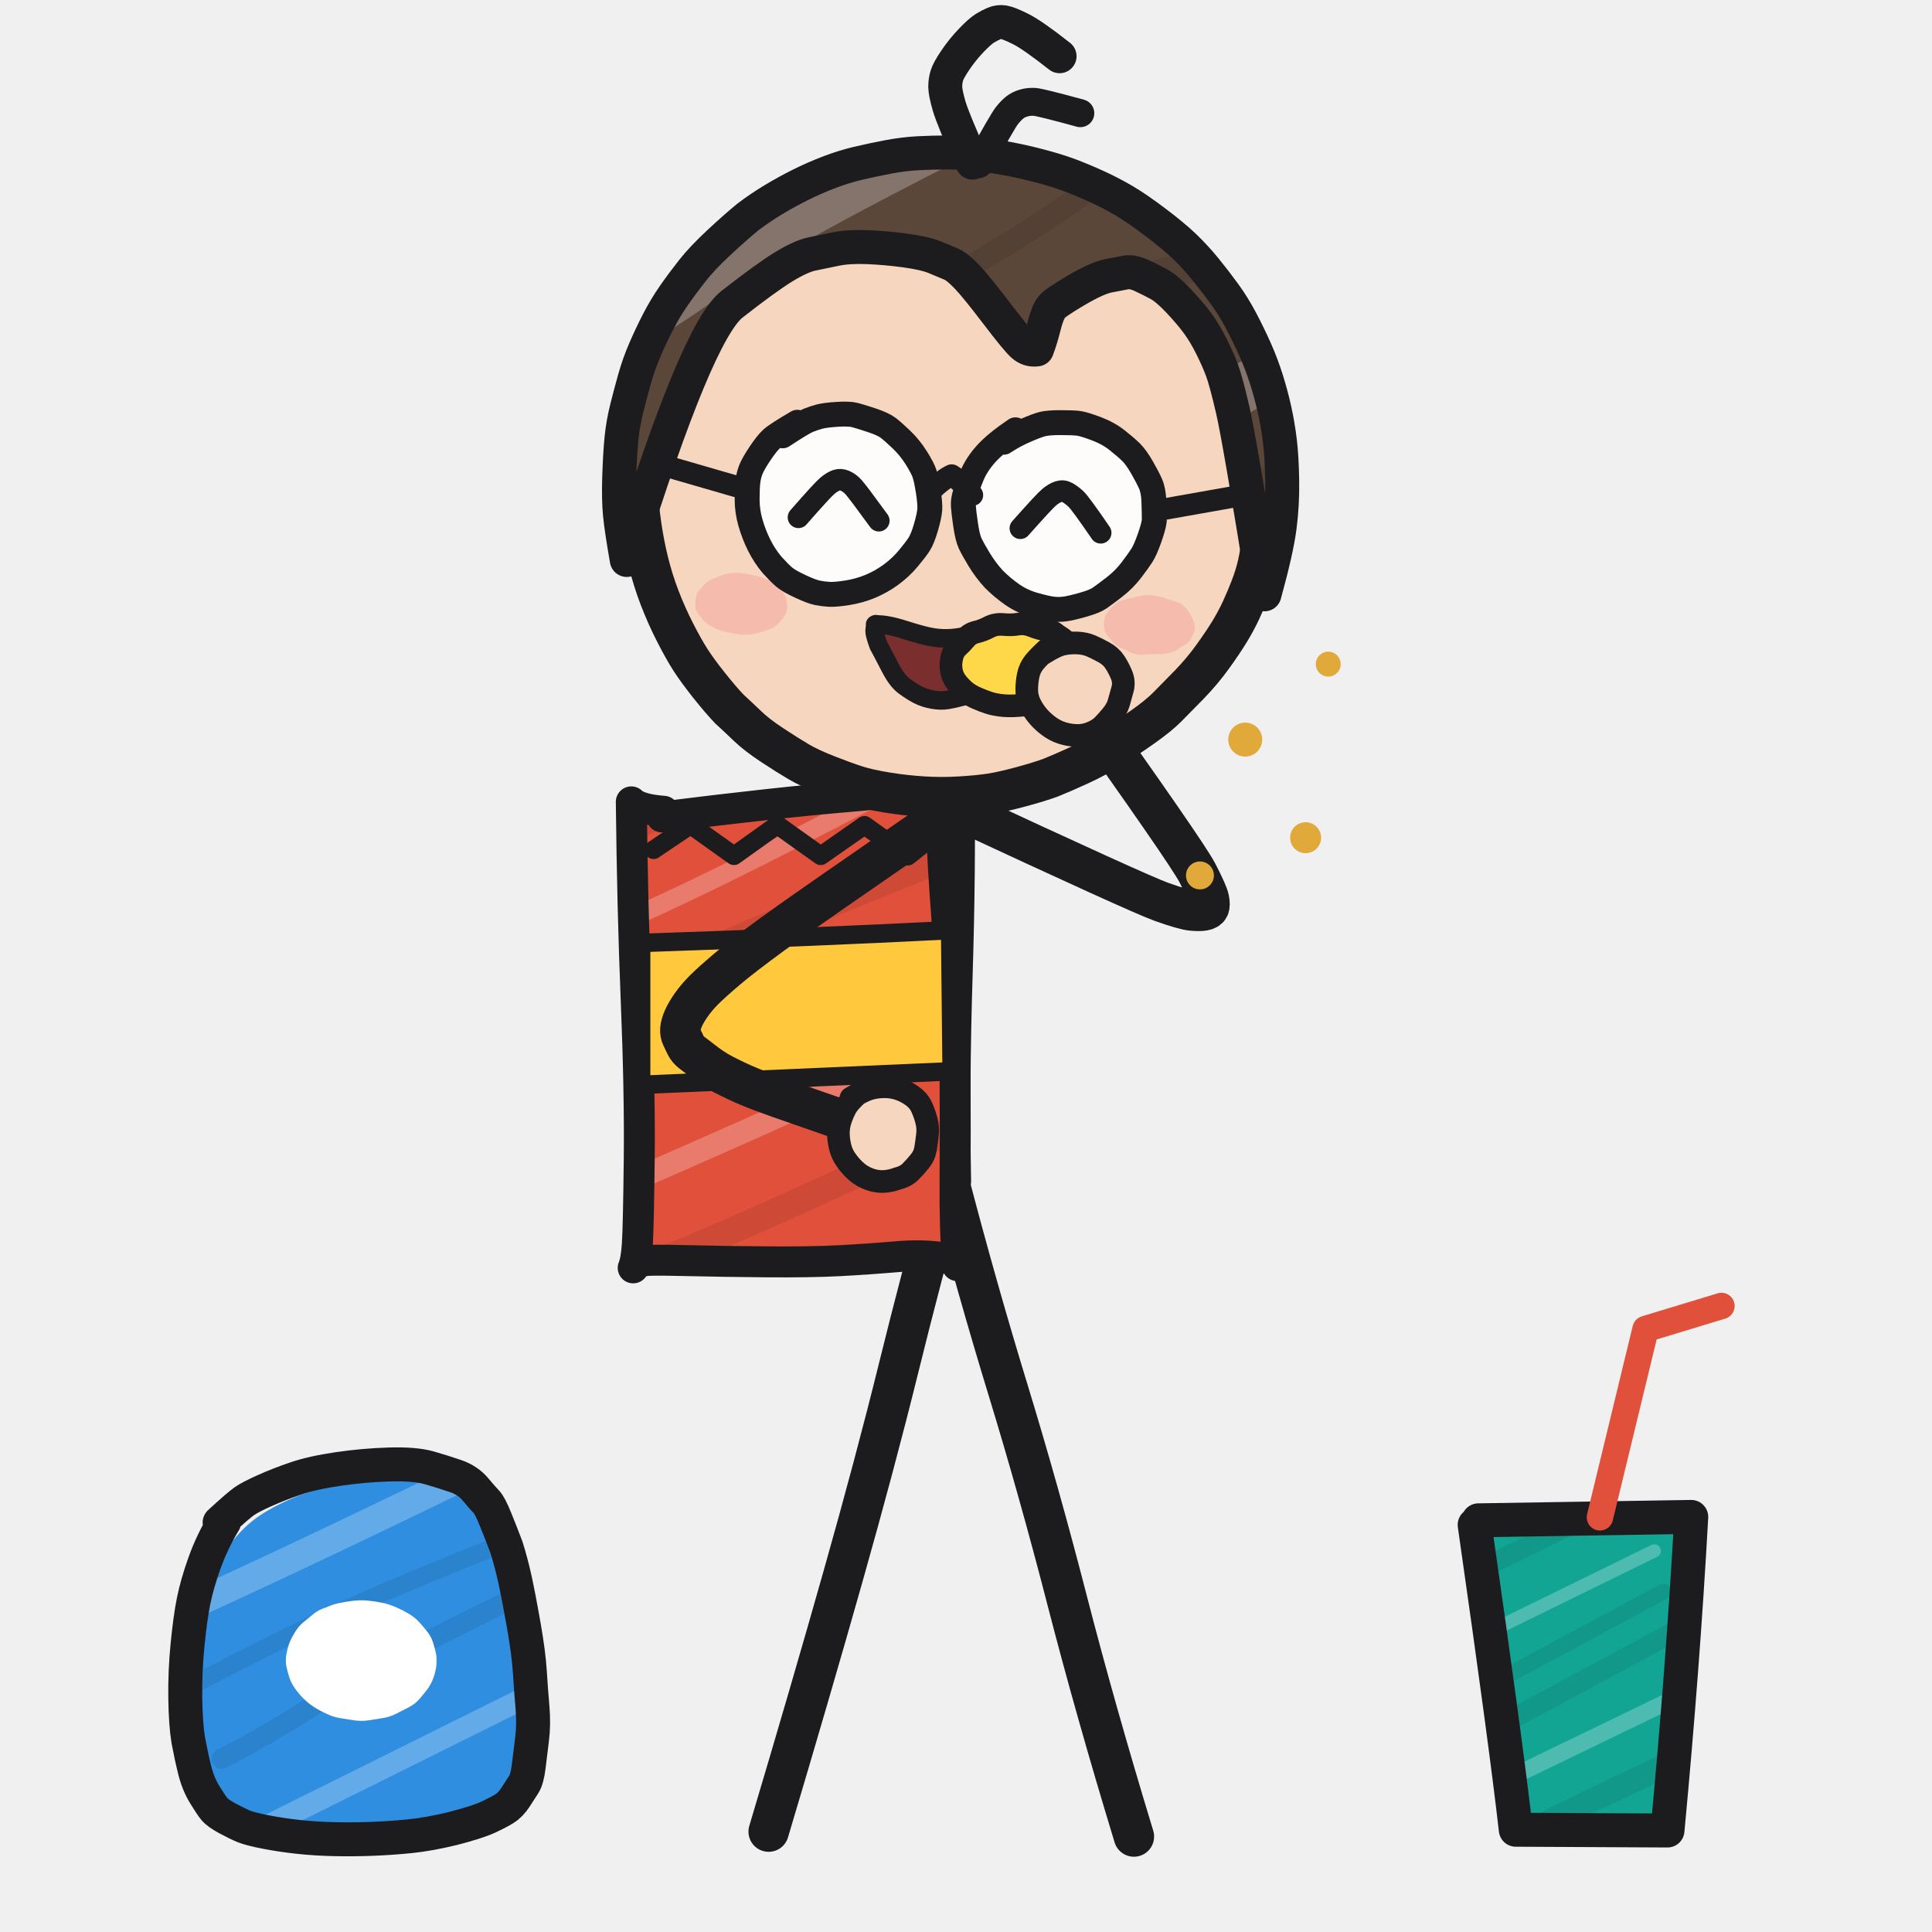
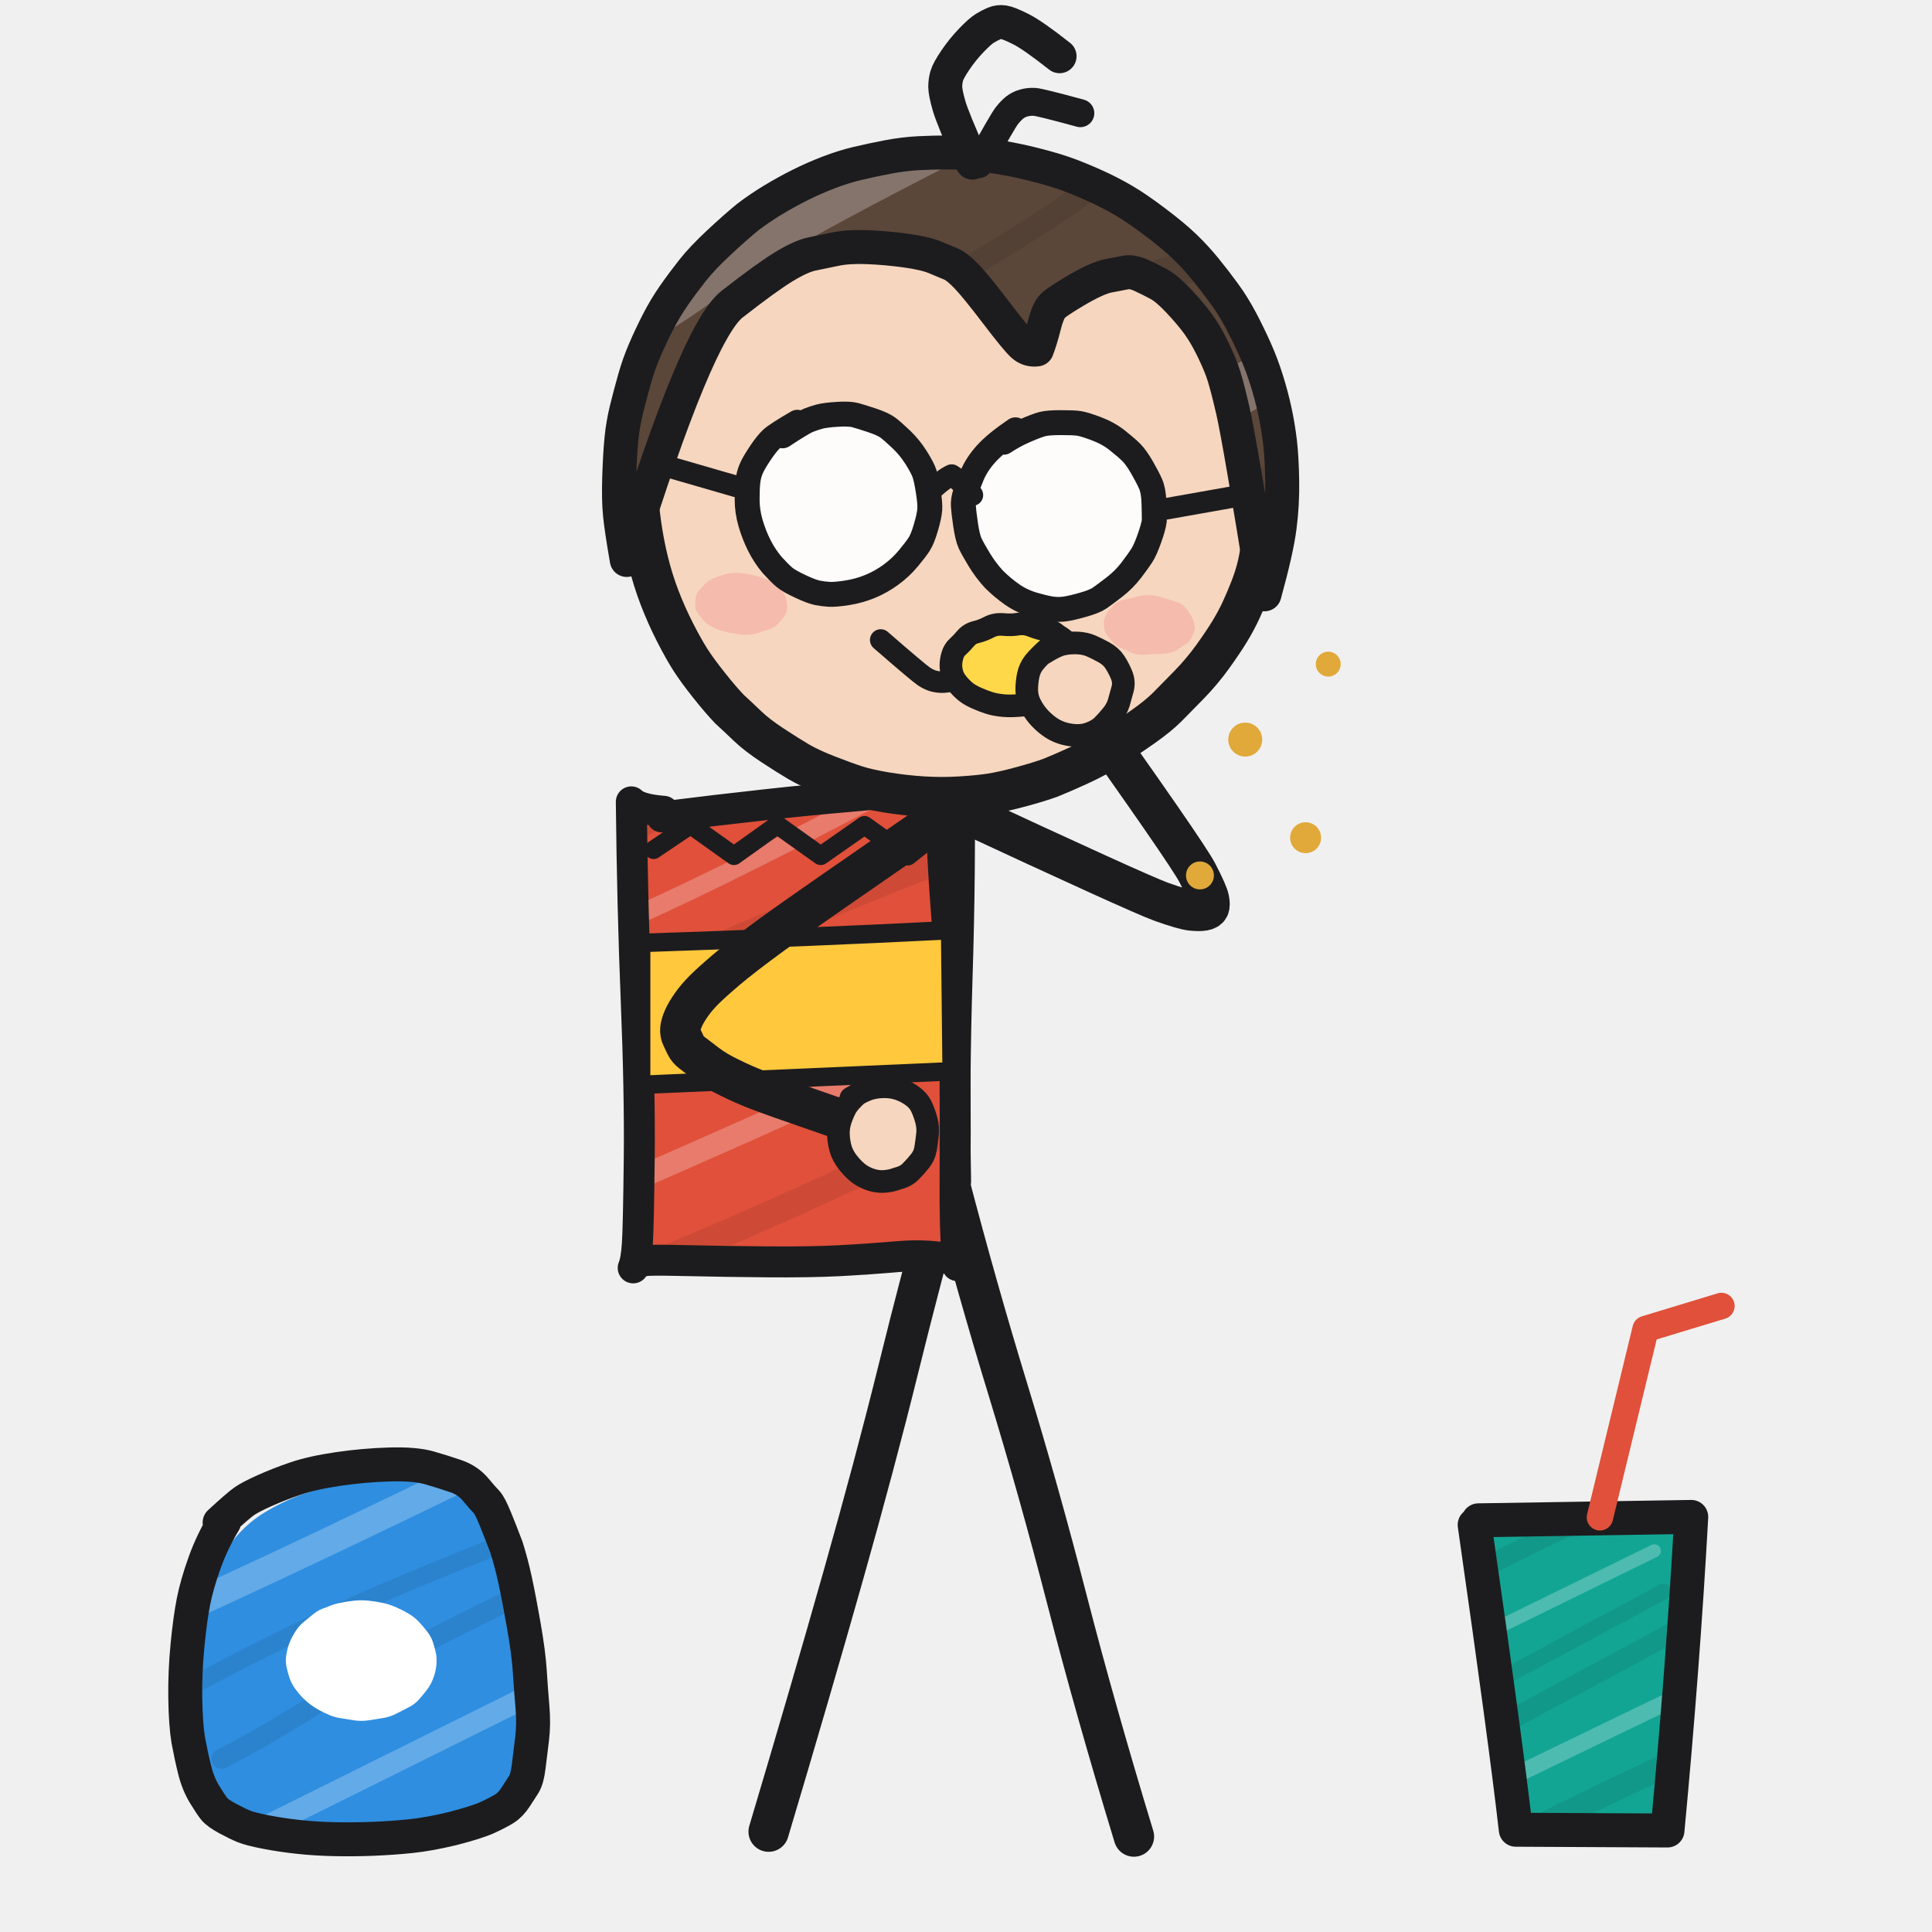
<svg xmlns="http://www.w3.org/2000/svg" viewBox="0 0 512 512" width="512" height="512" fill="none" stroke-linecap="round" stroke-linejoin="round">
  <defs>
    <path id="sl1" d="M253.3 208.9l-.6-1.2q-.9 9.9 -.3 28.8t.8 46.2t0 36.4t.4 19.3l-.2-1.4q-7.2-2.1 -20.7-1.7t-34.4-.3t-23.7-.2t-4.3 2q.9-1.6 1.1-6t-1-44.2t-1.5-71q2 2.1 8.6 2.6q.5-.7 11.9-1.9t34.4-2.9t29.5-4.5z" />
    <clipPath id="sl1c">
      <use href="#sl1" />
    </clipPath>
    <path id="sl2" d="M166.1 150.3q-1.5-7.8 -1.9-11.8t-.4-8t.4-8t1.2-7.9t2-7.9t2.8-7.7t4.5-9.2t5.4-8.9t6.6-8.1t7.2-7.5t6.3-5.3q3.3-2.5 6.8-4.7t7.2-4t7.6-3.4t7.9-2.6t10.1-2.1t10.3-1.4t8.3-.1t8.2 .6t8.1 1.3t7.8 2.1t7.5 2.8q3.7 1.6 7.2 3.6t6.8 4.3t6.4 5t5.8 5.6t5.4 6.1t4.8 6.6t5 8.9t4.3 9.4t2.6 7.8t2.1 10.1t1.1 12.2q.2 6.2 -.5 12.4t-3.9 18.3q-6.3-36 -8.7-45.6t-3.6-12.7t-3.1-6.4t-3.8-6.2t-5.1-5.9t-5.3-4.7t-4.5-2.3t-4.1-.9t-4.7 .9t-8.5 3.8t-6.4 4.4q-1 1.4 -1.9 5t-1.8 6.1q-2.1 .3 -3.6-1.1t-6.8-8.6t-7.8-9.7t-4-3.3t-4.1-1.8t-7.6-1.8t-9.8-.7t-8.3 .5t-6.2 1.4t-6 2.5t-7.4 4.8q-4.5 3.2 -11.1 8.6t-24.9 65.1l-1.9 .1z" />
    <clipPath id="sl2c">
      <use href="#sl2" />
    </clipPath>
    <path id="sl3" d="M61.1 409.2q1.3-2 3.8-4.4t5.9-4.4t7.5-3.7t10.9-3.3t13.8-2.2t11.1-.1t7.7 1.4t6.3 2.8t4.5 3.9t4 7.5t4.1 11.7q1.8 6.6 2.8 14t1.4 14.5t0 11.7t-1.1 8.3t-1.3 5.5t-2 4.2t-3.9 4.6t-3.9 2.8t-5.4 2.3t-8.3 2.5t-11.8 1.8q-7.3 .7 -14.7 .6t-11.8-.8t-8.3-1.7t-5.4-1.6t-4.1-2.3t-4.1-4.1t-2.8-5.7t-2-7.4t-1.1-10.9t.1-14t1.7-13.8q1.3-6.7 2.5-10.5t1.9-5.5t2-3.7z" />
    <clipPath id="sl3c">
      <use href="#sl3" />
    </clipPath>
    <path id="sl4" d="M393.3 406.1l55.3 .3l-8.4 78.8l-38-.1q-1.3-26.3 -2.4-37.6t-4.7-41.5l-1.8 .1z" />
    <clipPath id="sl4c">
      <use href="#sl4" />
    </clipPath>
  </defs>
  <path d="M251.1 313.1q-6.9 24.9 -13 49.6t-14.7 55.1t-19.7 67.6" stroke="#1c1c1e" stroke-width="10.7" />
  <path d="M251.5 313.1q7.4 28.3 15.6 55.1t15.7 55.9t17.7 62.6" stroke="#1c1c1e" stroke-width="10.7" />
  <path d="M252.5 205q.4 25 -.5 53.6t-.4 54.4" stroke="#1c1c1e" stroke-width="11.5" />
  <use href="#sl1" fill="#E0503A" />
  <g clip-path="url(#sl1c)">
    <path d="M144.2 233.4q35.4-18.8 41.6-21.4t19.1-6.4t25.4-8.9" stroke="#bc4331" stroke-width="4.3" opacity="0.5" />
    <path d="M125.3 262.4q11.7-6.3 36.1-16.6t71.5-35.1" stroke="#ee9f93" stroke-width="4.9" opacity="0.55" />
    <path d="M139.5 272.2q24.7-9.5 55.1-22.5t55-22.6" stroke="#bc4331" stroke-width="8.2" opacity="0.5" />
    <path d="M164.3 284.6q49.5-25.6 69.6-31.8t45.1-18.5" stroke="#bc4331" stroke-width="4.9" opacity="0.5" />
    <path d="M161.2 315.7q47.2-20.6 52.9-23.6t16.4-10.5t33.5-19.3" stroke="#ee9f93" stroke-width="6" opacity="0.55" />
    <path d="M175.1 334.1q35.1-14.2 103.2-47.1" stroke="#bc4331" stroke-width="7" opacity="0.5" />
    <path d="M177.1 363.9q25.2-6.6 31.1-9.1t85.5-43.8" stroke="#bc4331" stroke-width="9" opacity="0.5" />
  </g>
  <path d="M175.4 216.5q30.4-3.8 49.4-5.4t25.6-4.3l-.6-1.1q-1 10.1 1.1 37.2t2.2 42.3t0 27.5t.6 22.7l-.2-1.4q-7.1-1.7 -15.3-1t-15.8 1.1t-19.4 .3t-19.8-.3t-11.1-.1t-4.3 2q.8-1.8 1.1-6.3t.5-22.3t-.8-42.3t-1.3-52.6q2 2 8.6 2.5" stroke="#1c1c1e" stroke-width="8.2" />
  <path d="M173.2 225.2l9.8-6.6l11.5 8.2l11.5-8.2l11.5 8.2l11.6-8.1l11.5 8.2l8.2-6.5" stroke="#1c1c1e" stroke-width="4.9" />
  <path d="M169.5 249.4l82.8-3.2l.1 37.5l-82.4 4l-.5-38.3z" fill="#FFC83D" />
  <path d="M169.7 249.9q47.2-1.6 82.1-3.4l.4 37.4l-82.3 3.6l0-37.9" stroke="#1c1c1e" stroke-width="4.9" />
  <path d="M252 214.7q-39 26.8 -47.2 32.8t-12.2 9.4t-6 5.4t-3.4 4t-2.1 3.6t-.8 2.8t.4 2.2t1 2.1t1.7 2t3.8 2.9t6.2 3.7q3.6 1.8 7.5 3.3t15.2 5.4t17.8 6.4" stroke="#1c1c1e" stroke-width="10.7" />
  <path d="M252.7 214q49.2 22.9 55.1 25t8 2.3t3.2 0t1.4-.8t0-2.2t-3.1-7t-33.4-48.3" stroke="#1c1c1e" stroke-width="10.7" />
  <path d="M204.3 69.5q.1-.5 3.8-3.4t6.4-4.5t7-3.8t7.3-3.1t7.8-2.3t8-1.5t6.6-.6t6.6 .1t6.5 .7t6.5 1.3t6.4 1.9q3.1 1.1 7.6 3.3t7.3 3.9t6.9 4.7t6.3 5.2t5.7 6t6.1 7.6t4.4 6.7t3.7 7.2t3.1 7.3t2.2 7.7t1.5 7.8q.5 3.2 .6 9.6t-1 12.8t-2.1 9.6t-2.9 7.6t-3.7 7.4t-4.5 6.9t-5.1 6.4t-5.9 5.7t-6.2 5.3t-6.8 4.5t-8.4 4.7q-4.3 2.1 -7.3 3.2t-7.4 2.4t-7.6 1.7t-7.8 .8t-7.9 .1t-7.9-1t-7.9-1.7t-9.2-3.5t-9.1-4.4t-6.9-4.7t-6.6-5.2q-2.6-2.3 -6-6t-6.3-7.7t-4.6-6.8t-4.2-8.8t-3.4-9.1t-1.4-6.3t-.7-6.4t-.1-8.1t.8-8.1t1.7-8t2.3-7.8q1.1-3.1 3.2-7.5t4.6-8.5t4.5-6.7t5.2-6.2t5.8-5.7t2.5-2.7z" fill="#F6D6BE" />
  <path d="M201.1 66.2q7.6-5.8 10.3-7.5t7-3.8t7.4-3.3t7.9-2.4t8.1-1.7t10-.6t11.7 .6t8.2 1.3t9.3 3t9 3.7t6.9 4.2q4 2.6 7.7 5.7t5.8 5.5t4.3 4.9t4.7 6.6t5 8.6t4.2 9t3.2 9.5t2 8.1t1.1 8.2t.4 8.1t-.7 8q-.6 4.8 -1.3 7.8t-1.9 6.1t-2.5 5.9t-3 5.6t-4.5 6.7t-6.3 7.5t-5.8 5.9t-6.4 5.2t-8.2 5.5t-8.7 4.7t-7.6 3.3q-3 1.1 -7.8 2.4t-8 1.8t-8.1 .8t-9.8 0t-9.8-1.1t-8-1.8t-7.7-2.8t-7.5-3.5t-7-4.4t-6.5-5t-4.9-4.6q-2.3-2.4 -5.4-6.3t-4.9-6.7t-4.1-7.3t-4.1-9.2t-3-9.6t-1.9-9.9t-.8-8.2t.1-6.6t1-8.2t1.6-8t2.6-7.7q1.8-4.5 4.1-8.9t5-8.3t5.9-7.8t6.8-7t7.6-6.2t9.6-6.1" stroke="#1c1c1e" stroke-width="10.7" />
  <use href="#sl2" fill="#5B463A" />
  <g clip-path="url(#sl2c)">
    <path d="M134.4 68q21.3-18.7 26.9-22.8t24.9-12.5t42.8-22.7t62.3-30.6" stroke="#4c3b31" stroke-width="11.1" opacity="0.5" />
    <path d="M138.1 99.2q26.1-10.3 32.4-13.3t23.2-15.4t104.6-55.4" stroke="#a59993" stroke-width="9.6" opacity="0.55" />
    <path d="M186.8 108q73.3-36.1 106.2-60.9" stroke="#4c3b31" stroke-width="6" opacity="0.5" />
    <path d="M190.8 140.4q34.9-17.7 56.9-31.6t32.7-21.4t16.5-10.6t18.9-6.1t25.6-7.4" stroke="#4c3b31" stroke-width="8.3" opacity="0.5" />
    <path d="M202.6 169.7q13.9-3.3 20.2-6.2t24.3-13t35.8-20.8t41.8-24.1t35-22.1" stroke="#a59993" stroke-width="12.9" opacity="0.55" />
    <path d="M223.9 188.8q10.7-7.8 21-16.4t15.9-12t23.1-12.6t23.5-11.7t19.3-6t18.7-6.8t16.7-10.7" stroke="#4c3b31" stroke-width="7.3" opacity="0.5" />
    <path d="M222.1 230.1q11.6-6.1 27.8-17.1t22.1-13.9t18.1-7.5t35.1-17.4t33.6-20.1" stroke="#4c3b31" stroke-width="11.4" opacity="0.5" />
  </g>
  <path d="M166.1 148.4q-1.4-8 -1.8-12t-.2-10.1t.6-10.1t1.4-8t2.1-7.9t2.7-7.6t3.5-7.4t4.2-7t4.9-6.6t7-7.4t7.7-6.8q3.3-2.5 6.8-4.6t7.1-3.9t7.5-3.3t7.7-2.4t8-1.7t8.1-1t8.1-.2t10.2 .8t12 2.3t9.7 2.9t7.4 3.1q3.7 1.7 7.1 3.7t8.3 5.7t7.8 6.5t5.5 6t5 6.5t4.4 7.1t3.7 7.6t3 7.9t2.2 8.2t1.4 8.3t.6 10.5q.1 6.2 -.7 12.3t-4 17.7q-6.6-41 -8.4-48.8t-2.9-10.7t-2.8-6.3t-3.6-6t-5-5.9t-5.3-4.5t-4.6-2.3t-4.1-.8t-4.7 .9t-8.6 3.9t-6.4 4.4q-1.1 1.4 -2 5t-1.9 6.2q-2.1 .3 -3.7-1.1t-7-8.5t-7.9-9.7t-4.1-3.3t-4.3-1.8t-7.8-1.8t-10.1-.9t-8.4 .5t-6.3 1.3t-7.5 3.4t-13.8 10q-9.3 7.5 -27.9 67.1" stroke="#1c1c1e" stroke-width="9" />
  <path d="M207.9 115.6q5.4-3.3 7-3.8t4.7-.8t4.8 0t4.6 1.3t5.7 2.8t3.9 2.9t3 3.9t2.4 4.3t.9 4.9t.2 4.9t-1.3 4.8q-1.1 3.1 -2.9 5.8t-3 3.8t-4 2.9t-4.3 2.2t-4.9 1t-4.9 .1t-4.8-1.3t-4.5-2t-3.7-3.2t-4.2-5t-2.3-4.4q-.6-1.5 -1-4.8t-.3-5t1.1-4.8t1.8-4.7t5.3-6.3l.7 .5z" fill="#FFFFFF" opacity="0.92" />
  <path d="M265.4 119.6q1.4-.9 4.1-2.6t4.3-2.2t4.7-1t4.9-.3t4.7 1.3t4.5 2t3.6 3.3t3.8 5.1t2.2 4.3t.9 4.7t.3 4.8q-.1 1.6 -.5 3.1t-1.7 4.5t-3.5 5.3t-3.4 3.4t-4.2 2.3t-4.6 1.6t-4.9 0t-4.8-.6t-4.5-2t-5.3-3.6t-3.4-3.5q-1-1.3 -2.4-4.4t-1.7-4.6t-.3-5t1.1-6.5t1.8-4.6t1.9-2.7t2.4-2.1z" fill="#FFFFFF" opacity="0.92" />
  <path d="M208.5 159.6q.2 1.2 0 2.2t-1 2t-1.6 1.8t-2.4 1.3t-2.8 .9t-3.1 .4t-4.6-.6t-4.3-1.5t-2.2-1.6t-1.5-1.9t-.7-2.1q-.1-1.1 .1-2.2t1-2t1.6-1.7t2.3-1.4t2.8-1t3.1-.4t4.7 .7t4.2 1.4t2.2 1.6t1.5 1.9t.7 2.2z" fill="#F5A9A0" opacity="0.6" />
  <path d="M316.1 164.1q.8 1.9 .5 2.9t-.9 2.1t-1.6 1.7t-2.3 1.5t-4.4 1t-4.7 .2t-3-.6t-2.7-1.2t-2.2-1.6t-1.5-1.9t-.7-2.1q-.2-1 .1-2.1t.9-1.9t1.6-1.8t2.4-1.3t4.3-1t6.1 .3t4.3 1.4t2.1 1.6t1.7 2.8z" fill="#F5A9A0" opacity="0.6" />
-   <path d="M211.6 137.1q6.3-7.2 7.6-8.3t2.4-1.5t2.3 .1t2.3 1.7t6.7 8.9" stroke="#1c1c1e" stroke-width="5.7" />
-   <path d="M270.4 140q6.3-7.1 7.6-8.2t2.5-1.5t2.3 .2t2.3 1.7t6.6 9" stroke="#1c1c1e" stroke-width="5.7" />
-   <path d="M232.1 165.2q2.8-.1 7.8 1.5t7.5 2.1t5.1 .3t7.7-1.5t7.9-.7q.4 1.3 .1 2.2t-1.4 3.4t-3.6 5.6t-3.3 3.9t-2.8 1.7t-5 1.5t-6.1-.3t-4.8-2t-2.7-2t-2.1-2.8t-2.7-4.8q-1.2-2.6 -1.7-4.8t.1-3.3z" fill="#7A2E2E" />
-   <path d="M231.9 165.5q2.8-.2 7.8 1.4t7.5 2t5.1 .2t7.7-1.4t8-.8q.3 1.3 .1 2.2t-1.4 3.4t-3.6 5.6t-4.1 4.5t-3.9 2t-4 .9t-4-.1t-3.9-1.3t-3.6-2.3t-3.7-4.9t-3.1-5.9q-.9-2.5 -1-3.4t.3-2.2" stroke="#1c1c1e" stroke-width="4.9" />
+   <path d="M233.4 169.6q10 8.7 11.5 9.7t3 1.3t2.9 .1t3.1-1t12.3-8.5" stroke="#1c1c1e" stroke-width="5.7" />
  <path d="M207.4 115.5q5.3-3.5 6.8-4.1t3-1t4.7-.6t4.7 .2t4.5 1.4t4.3 2t3.5 3.1t3.9 4.8t2.2 4.2t1 4.7t.4 4.8q-.1 1.6 -1 4.7t-1.8 4.5t-2.9 3.8t-4.6 4.3t-5.5 3.1t-6.1 1.7t-4.8 .4t-3.1-.4t-4.5-1.7t-4.2-2.4t-3.3-3.3q-2-2.4 -3.4-5.2t-2.3-5.9t-.9-6.2t.2-4.8t.8-3.2t2.4-4.2t3.1-3.9t6.8-4.4" stroke="#1c1c1e" stroke-width="6.6" />
  <path d="M266 117.2q2.7-1.8 5.7-3.1t4.5-1.7t4.9-.4t4.8 .2t4.6 1.4t5.6 3.1t3.7 3.2t2.8 3.9t2.3 4.4t.9 4.8t.1 5q-.2 1.6 -1.3 4.7t-2 4.5t-2.8 3.9t-4.5 4.5t-3.9 2.9t-4.5 1.8t-4.8 1.1t-3.2 0t-4.8-1.1t-5.8-2.7t-4.9-4.1q-2.2-2.4 -3.9-5.2t-2.4-4.3t-1.2-4.9t-.6-5t.5-3.4t1.8-4.7t3.7-5.7t7.8-6.4" stroke="#1c1c1e" stroke-width="6.6" />
  <path d="M246.2 130.5q3.8-3.6 6-4.6q2.1 1.3 5.5 5.3" stroke="#1c1c1e" stroke-width="5.7" />
  <path d="M197.5 129.6l-24.2-7" stroke="#1c1c1e" stroke-width="5.7" />
  <path d="M305.9 135.4l24.8-4.4" stroke="#1c1c1e" stroke-width="5.7" />
  <path d="M257.7 43.1q-5.2-11.6 -6.2-15.1t-1-5t.4-2.9t2.3-4.2t4.2-5.2t3.6-3.2t2.5-1.3t2.5-.3t4.5 1.8t10.3 7.2" stroke="#1c1c1e" stroke-width="9" />
  <path d="M259.4 43.5q6.3-11.4 7.4-12.8t2.1-2.2t2.4-1.2t2.9-.3t12.1 3" stroke="#1c1c1e" stroke-width="7.4" />
  <path d="M285.6 175.1q.1 1.4 -.1 2.6t-.9 2.5t-1.8 2.3t-2.5 1.9t-3.1 1.5t-3.6 1t-3.9 .4t-3.9-.1t-3.7-.8t-3.4-1.2t-2.9-1.8q-1.2-1 -2.1-2.1t-1.4-2.4t-.4-2.5t.5-2.6t1.3-2.3t2.2-2.2t2.8-1.7t3.5-1.3t3.7-.7t5.9 .2t5.6 1.1q1.7 .6 3.1 1.5t2.6 1.9t1.7 2.3t.8 2.5z" fill="#FFD84A" />
  <path d="M285.9 176.3q-.5 2.5 -1.1 3.7t-1.8 2.3t-2.5 1.9t-3.2 1.5t-5.5 1.1t-5.8 .2t-3.8-.7t-3.4-1.3t-2.9-1.7t-2.1-2.1t-1.4-2.4q-.4-1.3 -.4-2.5t.4-2.6t1.4-2.3t2.1-2.2t2.8-1.7t3.4-1.3t3.8-.7t3.9-.1t3.8 .5t3.6 1t3.1 1.5q1.5 .9 2.6 2t1.7 2.3t1.1 3.8" stroke="#1c1c1e" stroke-width="6" />
  <path d="M278.3 175.3q3.1-2.1 5-2.6t3.7-.2t3.6 1t3.1 2t2.3 2.8t1.3 3.5t0 3.7t-1.3 3.5t-2.4 2.9t-3.2 2t-3.7 .8q-1.9 .1 -3.8-.4t-3.5-1.5t-2.9-2.5t-1.8-3.4t-.5-3.8t.7-3.8t2.9-4.8l.5 .8z" fill="#F6D6BE" />
  <path d="M276.5 173.2q3.3-2.1 5.2-2.5t3.9-.3t3.6 .8t3.4 1.7t2.8 2.5t1.8 3.4t.3 3.8t-1 3.6t-1.8 3.3t-2.5 2.8t-3.3 2q-1.8 .7 -3.8 .6t-3.8-.7t-3.4-1.8t-2.8-2.6t-2.1-3.2t-.9-3.8t.4-3.9t1.6-3.4t4.1-4.1" stroke="#1c1c1e" stroke-width="6" />
  <path d="M225.8 294.2q1.1-1.5 2.8-2.5t3.4-1.4t3.8-.2t3.5 1t3.1 2.1t2.2 3t1.3 3.5t0 3.7t-1.2 3.6t-2.3 3t-3.2 2q-1.8 .7 -3.7 .8t-3.7-.5t-3.3-1.6t-2.9-2.4t-1.8-3.3t-.6-3.8t.8-3.8t1.8-3.2z" fill="#F6D6BE" />
  <path d="M225.5 291q3.3-2 5.1-2.5t3.8-.5t3.8 .6t3.5 1.8t2.5 2.9t1.3 3.6t.3 3.7t-.5 3.7t-1.5 3.4t-2.5 2.8t-3.4 1.8q-1.8 .7 -3.7 .8t-3.8-.6t-3.3-1.9t-2.6-2.8t-1.7-3.3t-.6-3.6t.4-3.6t1.4-3.5t3.8-4.3" stroke="#1c1c1e" stroke-width="6" />
  <circle cx="330" cy="196" r="4.5" fill="#E0A93A" />
  <circle cx="346" cy="222" r="4.1" fill="#E0A93A" />
  <circle cx="318" cy="232" r="3.7" fill="#E0A93A" />
  <circle cx="352" cy="176" r="3.3" fill="#E0A93A" />
  <use href="#sl3" fill="#2F8EE0" />
  <g clip-path="url(#sl3c)">
    <path d="M31.1 408q37.6-14 43.5-16.9t40.5-23.3" stroke="#2777bc" stroke-width="5.2" opacity="0.5" />
    <path d="M27.2 435.9q37.4-16.1 110.4-51.8" stroke="#8dc1ee" stroke-width="7.4" opacity="0.55" />
    <path d="M52.4 445.9q22-11.6 38.9-19.3t51.8-21.4" stroke="#2777bc" stroke-width="4.7" opacity="0.5" />
    <path d="M58.7 466.1q11.1-5.6 27-15.7t49.5-26.4" stroke="#2777bc" stroke-width="5.3" opacity="0.5" />
    <path d="M51.6 493.4l102.4-50.9" stroke="#8dc1ee" stroke-width="5.7" opacity="0.55" />
    <path d="M79.1 503.6l90.1-40.8" stroke="#2777bc" stroke-width="5" opacity="0.5" />
    <path d="M75.2 526.9q58-25.9 63.6-28.8t16.1-10.6t21.3-14.1" stroke="#2777bc" stroke-width="7.6" opacity="0.5" />
  </g>
  <path d="M58.2 403.5q5-4.6 6.6-5.7t5.4-2.8t8.2-3.2t11.2-2.5t13.6-1.2t10.6 .9t7 2.2t5.2 3.5t2.9 3.3t2.4 4.6t2.9 7.4q1.3 4.1 2.3 8.7t2.3 12t1.6 12.2t.7 9.4t-.1 8.6t-.9 7.3t-1.3 4.7t-2.2 3.4t-2.9 3t-4.4 2.3t-9.4 3q-6.2 1.5 -11.1 2t-9.9 .7t-10.1 .1t-9.7-.6t-8.7-1.3t-5.8-1.5t-4.3-2.1t-3.5-2.5t-2.6-3.9t-2.6-6.4t-1.7-7.9q-.7-4.2 -.8-11.2t.6-14.1t1.6-11.6t2.9-10.1t5.2-10.9" stroke="#1c1c1e" stroke-width="9" />
  <path d="M115.6 438.5q.2 1.7 0 3.2t-.8 3.1t-1.5 2.8t-2.1 2.6t-2.8 2.2t-3.3 1.7t-3.6 1.2t-3.8 .6t-3.9 0t-3.8-.6t-3.6-1.2q-1.8-.8 -3.3-1.8t-2.7-2.2t-2.2-2.6t-1.5-2.9t-.8-3t0-3.2t.8-3t1.5-2.9t2.2-2.6t2.7-2.2t3.3-1.7q1.7-.8 3.6-1.2t3.8-.6t3.9 0t3.8 .6t3.6 1.2t3.3 1.7t2.7 2.2t2.2 2.6t1.5 2.9t.8 3.1z" fill="#FFFFFF" />
  <use href="#sl4" fill="#12A594" />
  <g clip-path="url(#sl4c)">
    <path d="M366.1 428.7l63.6-31.2" stroke="#0f8b7c" stroke-width="5.2" opacity="0.5" />
    <path d="M373.1 443l65.3-32" stroke="#7dcec4" stroke-width="3.5" opacity="0.55" />
    <path d="M384.1 452.3l56.7-30.5" stroke="#0f8b7c" stroke-width="4.2" opacity="0.5" />
    <path d="M384.1 464.5l75.7-40.8" stroke="#0f8b7c" stroke-width="5.3" opacity="0.5" />
    <path d="M401.7 470.4l58.7-28.4" stroke="#7dcec4" stroke-width="4.4" opacity="0.55" />
    <path d="M392.4 492.1q23.8-12.5 42.2-21t42.3-20.7" stroke="#0f8b7c" stroke-width="6.3" opacity="0.5" />
    <path d="M412.3 502.8l56.9-32.2" stroke="#0f8b7c" stroke-width="3.9" opacity="0.5" />
  </g>
  <path d="M391.8 402.9l56.4-.9q-2.2 39.6 -6.3 83.1l-40.2-.2q-2.6-22.9 -10.9-80.8" stroke="#1c1c1e" stroke-width="9" />
  <path d="M424 402.1l12.1-49.9l20.1-6.1" stroke="#E0503A" stroke-width="7" />
</svg>
